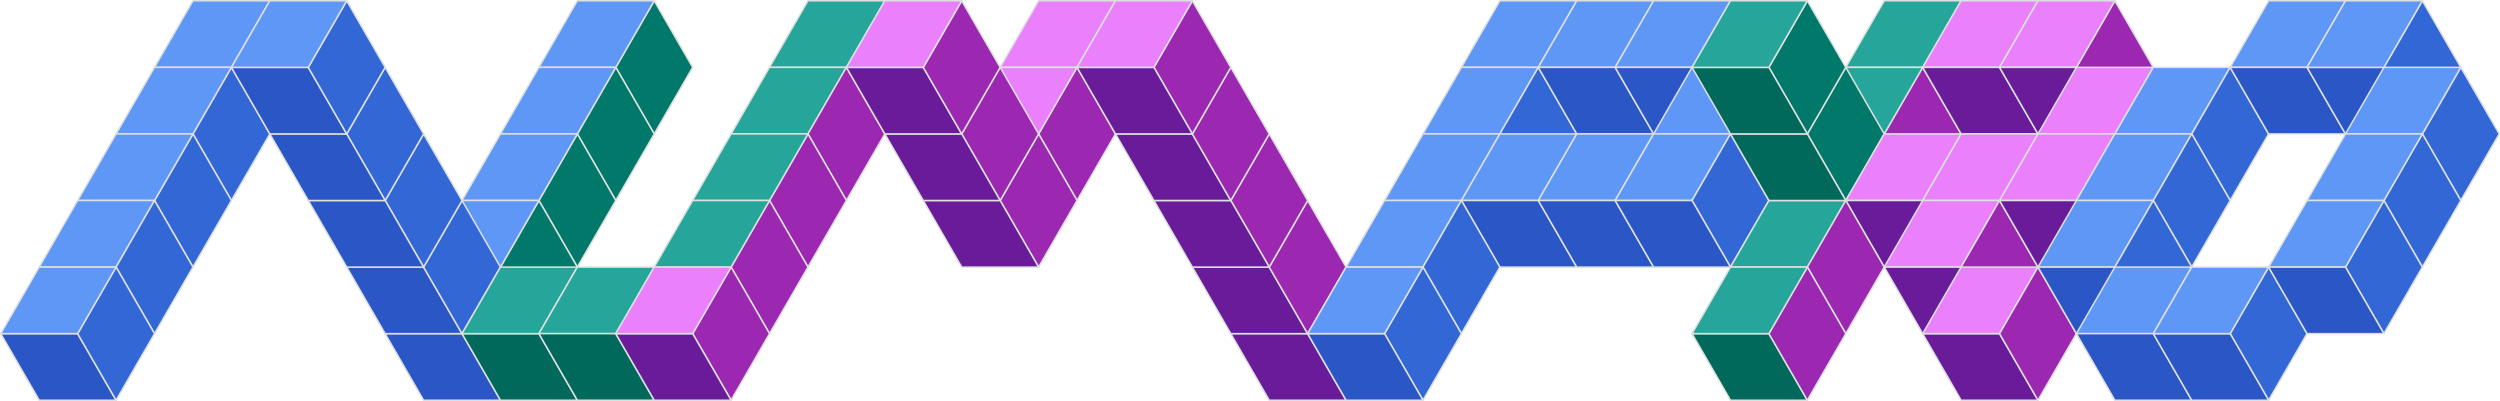
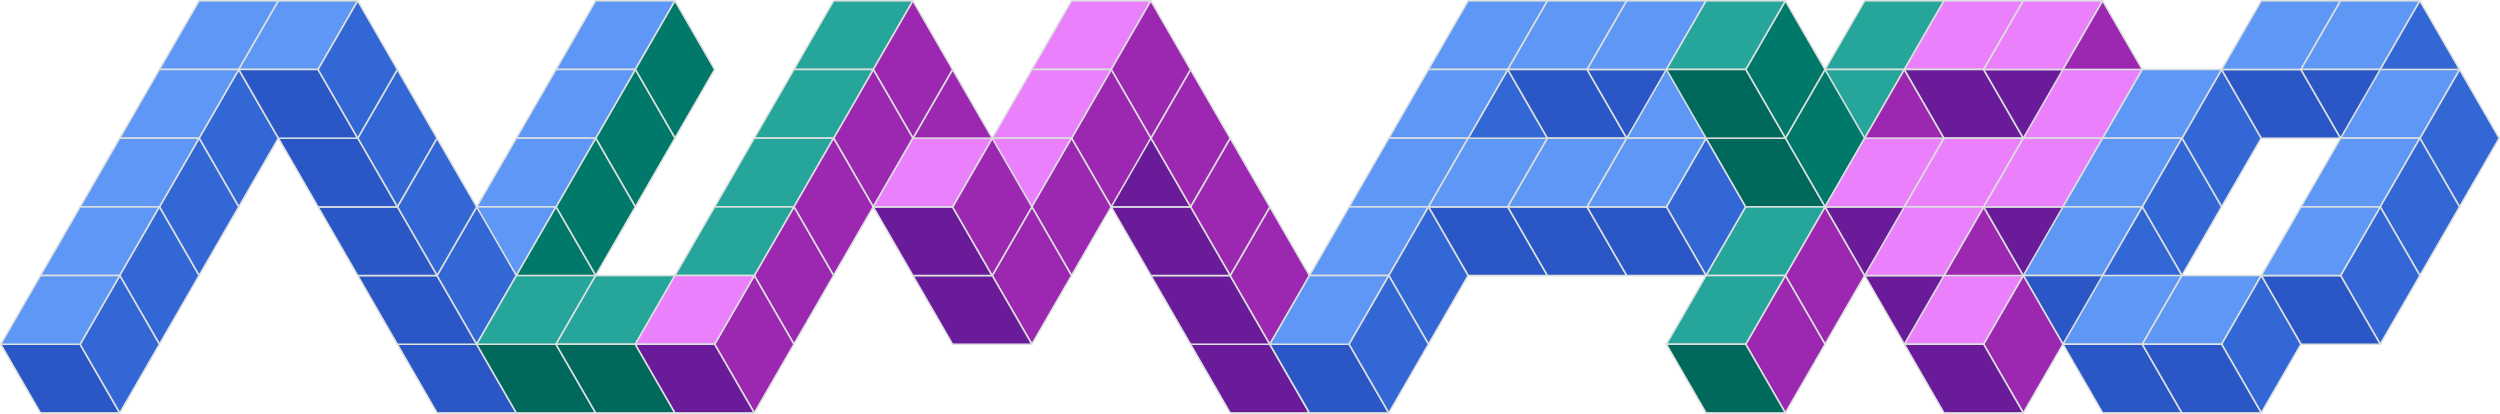
- <svg xmlns="http://www.w3.org/2000/svg" width="1626pt" height="260.808pt" viewBox="0 0 1626 260.808" version="1.1">
+ <svg xmlns="http://www.w3.org/2000/svg" width="1576pt" height="260.808pt" viewBox="0 0 1576 260.808" version="1.1">
  <defs>
    <style type="text/css">*{stroke-linejoin: round; stroke-linecap: butt}</style>
  </defs>
  <g id="figure_1">
    <g id="patch_1">
-       <path d="M 0 260.808  L 1626 260.808  L 1626 -0  L 0 -0  L 0 260.808  z " style="fill: none; opacity: 0" />
+       <path d="M 0 260.808  L 1576 260.808  L 1576 -0  L 0 -0  L 0 260.808  z " style="fill: none; opacity: 0" />
    </g>
    <g id="patch_2">
      <path style="fill: none" />
    </g>
    <g id="axes_1">
      <g id="Poly3DCollection_1">
-         <path d="M 175.5 87.103  L 200.5 43.801  L 175.5 0.5  L 150.5 43.801  z " clip-path="url(#pe9812dd35f)" style="fill: #3367d6; stroke: #dce0df" />
-         <path d="M 100.5 43.801  L 150.5 43.801  L 175.5 0.5  L 125.5 0.5  z " clip-path="url(#pe9812dd35f)" style="fill: #5e97f6; stroke: #dce0df" />
-         <path d="M 150.5 130.404  L 175.5 87.103  L 150.5 43.801  L 125.5 87.103  z " clip-path="url(#pe9812dd35f)" style="fill: #3367d6; stroke: #dce0df" />
-         <path d="M 75.5 87.103  L 125.5 87.103  L 150.5 43.801  L 100.5 43.801  z " clip-path="url(#pe9812dd35f)" style="fill: #5e97f6; stroke: #dce0df" />
-         <path d="M 125.5 173.705  L 150.5 130.404  L 125.5 87.103  L 100.5 130.404  z " clip-path="url(#pe9812dd35f)" style="fill: #3367d6; stroke: #dce0df" />
-         <path d="M 50.5 130.404  L 100.5 130.404  L 125.5 87.103  L 75.5 87.103  z " clip-path="url(#pe9812dd35f)" style="fill: #5e97f6; stroke: #dce0df" />
-         <path d="M 25.5 173.705  L 75.5 173.705  L 100.5 130.404  L 50.5 130.404  z " clip-path="url(#pe9812dd35f)" style="fill: #5e97f6; stroke: #dce0df" />
-         <path d="M 100.5 217.006  L 125.5 173.705  L 100.5 130.404  L 75.5 173.705  z " clip-path="url(#pe9812dd35f)" style="fill: #3367d6; stroke: #dce0df" />
-         <path d="M 25.5 260.308  L 75.5 260.308  L 50.5 217.006  L 0.5 217.006  z " clip-path="url(#pe9812dd35f)" style="fill: #2a56c6; stroke: #dce0df" />
-         <path d="M 75.5 260.308  L 100.5 217.006  L 75.5 173.705  L 50.5 217.006  z " clip-path="url(#pe9812dd35f)" style="fill: #3367d6; stroke: #dce0df" />
-         <path d="M 0.5 217.006  L 50.5 217.006  L 75.5 173.705  L 25.5 173.705  z " clip-path="url(#pe9812dd35f)" style="fill: #5e97f6; stroke: #dce0df" />
-         <path d="M 425.5 87.103  L 450.5 43.801  L 425.5 0.5  L 400.5 43.801  z " clip-path="url(#pe9812dd35f)" style="fill: #00796b; stroke: #dce0df" />
-         <path d="M 350.5 43.801  L 400.5 43.801  L 425.5 0.5  L 375.5 0.5  z " clip-path="url(#pe9812dd35f)" style="fill: #5e97f6; stroke: #dce0df" />
-         <path d="M 400.5 130.404  L 425.5 87.103  L 400.5 43.801  L 375.5 87.103  z " clip-path="url(#pe9812dd35f)" style="fill: #00796b; stroke: #dce0df" />
-         <path d="M 325.5 87.103  L 375.5 87.103  L 400.5 43.801  L 350.5 43.801  z " clip-path="url(#pe9812dd35f)" style="fill: #5e97f6; stroke: #dce0df" />
-         <path d="M 375.5 173.705  L 400.5 130.404  L 375.5 87.103  L 350.5 130.404  z " clip-path="url(#pe9812dd35f)" style="fill: #00796b; stroke: #dce0df" />
-         <path d="M 300.5 130.404  L 350.5 130.404  L 375.5 87.103  L 325.5 87.103  z " clip-path="url(#pe9812dd35f)" style="fill: #5e97f6; stroke: #dce0df" />
-         <path d="M 575.5 87.103  L 600.5 43.801  L 575.5 0.5  L 550.5 43.801  z " clip-path="url(#pe9812dd35f)" style="fill: #9c27b0; stroke: #dce0df" />
-         <path d="M 350.5 217.006  L 375.5 173.705  L 350.5 130.404  L 325.5 173.705  z " clip-path="url(#pe9812dd35f)" style="fill: #00796b; stroke: #dce0df" />
-         <path d="M 875.5 260.308  L 900.5 217.006  L 875.5 173.705  L 850.5 217.006  z " clip-path="url(#pe9812dd35f)" style="fill: #9c27b0; stroke: #dce0df" />
-         <path d="M 825.5 260.308  L 875.5 260.308  L 850.5 217.006  L 800.5 217.006  z " clip-path="url(#pe9812dd35f)" style="fill: #6a1b9a; stroke: #dce0df" />
-         <path d="M 275.5 173.705  L 325.5 173.705  L 350.5 130.404  L 300.5 130.404  z " clip-path="url(#pe9812dd35f)" style="fill: #5e97f6; stroke: #dce0df" />
-         <path d="M 500.5 43.801  L 550.5 43.801  L 575.5 0.5  L 525.5 0.5  z " clip-path="url(#pe9812dd35f)" style="fill: #26a69a; stroke: #dce0df" />
-         <path d="M 800.5 217.006  L 850.5 217.006  L 825.5 173.705  L 775.5 173.705  z " clip-path="url(#pe9812dd35f)" style="fill: #6a1b9a; stroke: #dce0df" />
-         <path d="M 275.5 260.308  L 325.5 260.308  L 300.5 217.006  L 250.5 217.006  z " clip-path="url(#pe9812dd35f)" style="fill: #2a56c6; stroke: #dce0df" />
-         <path d="M 475.5 87.103  L 525.5 87.103  L 550.5 43.801  L 500.5 43.801  z " clip-path="url(#pe9812dd35f)" style="fill: #26a69a; stroke: #dce0df" />
-         <path d="M 550.5 130.404  L 575.5 87.103  L 550.5 43.801  L 525.5 87.103  z " clip-path="url(#pe9812dd35f)" style="fill: #9c27b0; stroke: #dce0df" />
-         <path d="M 850.5 217.006  L 875.5 173.705  L 850.5 130.404  L 825.5 173.705  z " clip-path="url(#pe9812dd35f)" style="fill: #9c27b0; stroke: #dce0df" />
-         <path d="M 825.5 173.705  L 850.5 130.404  L 825.5 87.103  L 800.5 130.404  z " clip-path="url(#pe9812dd35f)" style="fill: #9c27b0; stroke: #dce0df" />
-         <path d="M 325.5 260.308  L 375.5 260.308  L 350.5 217.006  L 300.5 217.006  z " clip-path="url(#pe9812dd35f)" style="fill: #00695c; stroke: #dce0df" />
-         <path d="M 525.5 173.705  L 550.5 130.404  L 525.5 87.103  L 500.5 130.404  z " clip-path="url(#pe9812dd35f)" style="fill: #9c27b0; stroke: #dce0df" />
-         <path d="M 250.5 217.006  L 300.5 217.006  L 275.5 173.705  L 225.5 173.705  z " clip-path="url(#pe9812dd35f)" style="fill: #2a56c6; stroke: #dce0df" />
-         <path d="M 300.5 217.006  L 325.5 173.705  L 300.5 130.404  L 275.5 173.705  z " clip-path="url(#pe9812dd35f)" style="fill: #3367d6; stroke: #dce0df" />
-         <path d="M 300.5 217.006  L 350.5 217.006  L 375.5 173.705  L 325.5 173.705  z " clip-path="url(#pe9812dd35f)" style="fill: #26a69a; stroke: #dce0df" />
-         <path d="M 775.5 173.705  L 825.5 173.705  L 800.5 130.404  L 750.5 130.404  z " clip-path="url(#pe9812dd35f)" style="fill: #6a1b9a; stroke: #dce0df" />
-         <path d="M 450.5 130.404  L 500.5 130.404  L 525.5 87.103  L 475.5 87.103  z " clip-path="url(#pe9812dd35f)" style="fill: #26a69a; stroke: #dce0df" />
-         <path d="M 500.5 217.006  L 525.5 173.705  L 500.5 130.404  L 475.5 173.705  z " clip-path="url(#pe9812dd35f)" style="fill: #9c27b0; stroke: #dce0df" />
-         <path d="M 750.5 130.404  L 800.5 130.404  L 775.5 87.103  L 725.5 87.103  z " clip-path="url(#pe9812dd35f)" style="fill: #6a1b9a; stroke: #dce0df" />
-         <path d="M 350.5 217.006  L 400.5 217.006  L 425.5 173.705  L 375.5 173.705  z " clip-path="url(#pe9812dd35f)" style="fill: #26a69a; stroke: #dce0df" />
-         <path d="M 275.5 173.705  L 300.5 130.404  L 275.5 87.103  L 250.5 130.404  z " clip-path="url(#pe9812dd35f)" style="fill: #3367d6; stroke: #dce0df" />
-         <path d="M 425.5 173.705  L 475.5 173.705  L 500.5 130.404  L 450.5 130.404  z " clip-path="url(#pe9812dd35f)" style="fill: #26a69a; stroke: #dce0df" />
-         <path d="M 800.5 130.404  L 825.5 87.103  L 800.5 43.801  L 775.5 87.103  z " clip-path="url(#pe9812dd35f)" style="fill: #9c27b0; stroke: #dce0df" />
-         <path d="M 225.5 173.705  L 275.5 173.705  L 250.5 130.404  L 200.5 130.404  z " clip-path="url(#pe9812dd35f)" style="fill: #2a56c6; stroke: #dce0df" />
-         <path d="M 375.5 260.308  L 425.5 260.308  L 400.5 217.006  L 350.5 217.006  z " clip-path="url(#pe9812dd35f)" style="fill: #00695c; stroke: #dce0df" />
-         <path d="M 650.5 43.801  L 700.5 43.801  L 725.5 0.5  L 675.5 0.5  z " clip-path="url(#pe9812dd35f)" style="fill: #ea80fc; stroke: #dce0df" />
-         <path d="M 775.5 87.103  L 800.5 43.801  L 775.5 0.5  L 750.5 43.801  z " clip-path="url(#pe9812dd35f)" style="fill: #9c27b0; stroke: #dce0df" />
-         <path d="M 475.5 260.308  L 500.5 217.006  L 475.5 173.705  L 450.5 217.006  z " clip-path="url(#pe9812dd35f)" style="fill: #9c27b0; stroke: #dce0df" />
-         <path d="M 700.5 130.404  L 725.5 87.103  L 700.5 43.801  L 675.5 87.103  z " clip-path="url(#pe9812dd35f)" style="fill: #9c27b0; stroke: #dce0df" />
-         <path d="M 250.5 130.404  L 275.5 87.103  L 250.5 43.801  L 225.5 87.103  z " clip-path="url(#pe9812dd35f)" style="fill: #3367d6; stroke: #dce0df" />
-         <path d="M 200.5 130.404  L 250.5 130.404  L 225.5 87.103  L 175.5 87.103  z " clip-path="url(#pe9812dd35f)" style="fill: #2a56c6; stroke: #dce0df" />
-         <path d="M 725.5 87.103  L 775.5 87.103  L 750.5 43.801  L 700.5 43.801  z " clip-path="url(#pe9812dd35f)" style="fill: #6a1b9a; stroke: #dce0df" />
-         <path d="M 425.5 260.308  L 475.5 260.308  L 450.5 217.006  L 400.5 217.006  z " clip-path="url(#pe9812dd35f)" style="fill: #6a1b9a; stroke: #dce0df" />
-         <path d="M 700.5 43.801  L 750.5 43.801  L 775.5 0.5  L 725.5 0.5  z " clip-path="url(#pe9812dd35f)" style="fill: #ea80fc; stroke: #dce0df" />
-         <path d="M 400.5 217.006  L 450.5 217.006  L 475.5 173.705  L 425.5 173.705  z " clip-path="url(#pe9812dd35f)" style="fill: #ea80fc; stroke: #dce0df" />
-         <path d="M 625.5 87.103  L 675.5 87.103  L 700.5 43.801  L 650.5 43.801  z " clip-path="url(#pe9812dd35f)" style="fill: #ea80fc; stroke: #dce0df" />
-         <path d="M 175.5 87.103  L 225.5 87.103  L 200.5 43.801  L 150.5 43.801  z " clip-path="url(#pe9812dd35f)" style="fill: #2a56c6; stroke: #dce0df" />
-         <path d="M 675.5 173.705  L 700.5 130.404  L 675.5 87.103  L 650.5 130.404  z " clip-path="url(#pe9812dd35f)" style="fill: #9c27b0; stroke: #dce0df" />
-         <path d="M 225.5 87.103  L 250.5 43.801  L 225.5 0.5  L 200.5 43.801  z " clip-path="url(#pe9812dd35f)" style="fill: #3367d6; stroke: #dce0df" />
-         <path d="M 150.5 43.801  L 200.5 43.801  L 225.5 0.5  L 175.5 0.5  z " clip-path="url(#pe9812dd35f)" style="fill: #5e97f6; stroke: #dce0df" />
-         <path d="M 625.5 173.705  L 675.5 173.705  L 650.5 130.404  L 600.5 130.404  z " clip-path="url(#pe9812dd35f)" style="fill: #6a1b9a; stroke: #dce0df" />
-         <path d="M 650.5 130.404  L 675.5 87.103  L 650.5 43.801  L 625.5 87.103  z " clip-path="url(#pe9812dd35f)" style="fill: #9c27b0; stroke: #dce0df" />
-         <path d="M 600.5 130.404  L 650.5 130.404  L 625.5 87.103  L 575.5 87.103  z " clip-path="url(#pe9812dd35f)" style="fill: #6a1b9a; stroke: #dce0df" />
-         <path d="M 575.5 87.103  L 625.5 87.103  L 600.5 43.801  L 550.5 43.801  z " clip-path="url(#pe9812dd35f)" style="fill: #6a1b9a; stroke: #dce0df" />
-         <path d="M 625.5 87.103  L 650.5 43.801  L 625.5 0.5  L 600.5 43.801  z " clip-path="url(#pe9812dd35f)" style="fill: #9c27b0; stroke: #dce0df" />
-         <path d="M 550.5 43.801  L 600.5 43.801  L 625.5 0.5  L 575.5 0.5  z " clip-path="url(#pe9812dd35f)" style="fill: #ea80fc; stroke: #dce0df" />
-         <path d="M 950.5 43.801  L 1000.5 43.801  L 1025.5 0.5  L 975.5 0.5  z " clip-path="url(#pe9812dd35f)" style="fill: #5e97f6; stroke: #dce0df" />
-         <path d="M 925.5 87.103  L 975.5 87.103  L 1000.5 43.801  L 950.5 43.801  z " clip-path="url(#pe9812dd35f)" style="fill: #5e97f6; stroke: #dce0df" />
-         <path d="M 1000.5 130.404  L 1025.5 87.103  L 1000.5 43.801  L 975.5 87.103  z " clip-path="url(#pe9812dd35f)" style="fill: #3367d6; stroke: #dce0df" />
-         <path d="M 1000.5 43.801  L 1050.5 43.801  L 1075.5 0.5  L 1025.5 0.5  z " clip-path="url(#pe9812dd35f)" style="fill: #5e97f6; stroke: #dce0df" />
-         <path d="M 1025.5 87.103  L 1075.5 87.103  L 1050.5 43.801  L 1000.5 43.801  z " clip-path="url(#pe9812dd35f)" style="fill: #2a56c6; stroke: #dce0df" />
-         <path d="M 1125.5 87.103  L 1150.5 43.801  L 1125.5 0.5  L 1100.5 43.801  z " clip-path="url(#pe9812dd35f)" style="fill: #3367d6; stroke: #dce0df" />
-         <path d="M 1050.5 43.801  L 1100.5 43.801  L 1125.5 0.5  L 1075.5 0.5  z " clip-path="url(#pe9812dd35f)" style="fill: #5e97f6; stroke: #dce0df" />
-         <path d="M 1075.5 87.103  L 1125.5 87.103  L 1100.5 43.801  L 1050.5 43.801  z " clip-path="url(#pe9812dd35f)" style="fill: #2a56c6; stroke: #dce0df" />
-         <path d="M 900.5 130.404  L 950.5 130.404  L 975.5 87.103  L 925.5 87.103  z " clip-path="url(#pe9812dd35f)" style="fill: #5e97f6; stroke: #dce0df" />
-         <path d="M 950.5 130.404  L 1000.5 130.404  L 1025.5 87.103  L 975.5 87.103  z " clip-path="url(#pe9812dd35f)" style="fill: #5e97f6; stroke: #dce0df" />
-         <path d="M 975.5 173.705  L 1025.5 173.705  L 1000.5 130.404  L 950.5 130.404  z " clip-path="url(#pe9812dd35f)" style="fill: #2a56c6; stroke: #dce0df" />
-         <path d="M 875.5 173.705  L 925.5 173.705  L 950.5 130.404  L 900.5 130.404  z " clip-path="url(#pe9812dd35f)" style="fill: #5e97f6; stroke: #dce0df" />
-         <path d="M 950.5 217.006  L 975.5 173.705  L 950.5 130.404  L 925.5 173.705  z " clip-path="url(#pe9812dd35f)" style="fill: #3367d6; stroke: #dce0df" />
-         <path d="M 1000.5 130.404  L 1050.5 130.404  L 1075.5 87.103  L 1025.5 87.103  z " clip-path="url(#pe9812dd35f)" style="fill: #5e97f6; stroke: #dce0df" />
-         <path d="M 925.5 260.308  L 950.5 217.006  L 925.5 173.705  L 900.5 217.006  z " clip-path="url(#pe9812dd35f)" style="fill: #3367d6; stroke: #dce0df" />
-         <path d="M 1025.5 173.705  L 1075.5 173.705  L 1050.5 130.404  L 1000.5 130.404  z " clip-path="url(#pe9812dd35f)" style="fill: #2a56c6; stroke: #dce0df" />
-         <path d="M 875.5 260.308  L 925.5 260.308  L 900.5 217.006  L 850.5 217.006  z " clip-path="url(#pe9812dd35f)" style="fill: #2a56c6; stroke: #dce0df" />
-         <path d="M 850.5 217.006  L 900.5 217.006  L 925.5 173.705  L 875.5 173.705  z " clip-path="url(#pe9812dd35f)" style="fill: #5e97f6; stroke: #dce0df" />
-         <path d="M 1150.5 130.404  L 1175.5 87.103  L 1150.5 43.801  L 1125.5 87.103  z " clip-path="url(#pe9812dd35f)" style="fill: #3367d6; stroke: #dce0df" />
-         <path d="M 1075.5 87.103  L 1125.5 87.103  L 1150.5 43.801  L 1100.5 43.801  z " clip-path="url(#pe9812dd35f)" style="fill: #5e97f6; stroke: #dce0df" />
-         <path d="M 1050.5 130.404  L 1100.5 130.404  L 1125.5 87.103  L 1075.5 87.103  z " clip-path="url(#pe9812dd35f)" style="fill: #5e97f6; stroke: #dce0df" />
-         <path d="M 1125.5 173.705  L 1150.5 130.404  L 1125.5 87.103  L 1100.5 130.404  z " clip-path="url(#pe9812dd35f)" style="fill: #3367d6; stroke: #dce0df" />
-         <path d="M 1075.5 173.705  L 1125.5 173.705  L 1100.5 130.404  L 1050.5 130.404  z " clip-path="url(#pe9812dd35f)" style="fill: #2a56c6; stroke: #dce0df" />
-         <path d="M 1200.5 43.801  L 1250.5 43.801  L 1275.5 0.5  L 1225.5 0.5  z " clip-path="url(#pe9812dd35f)" style="fill: #26a69a; stroke: #dce0df" />
-         <path d="M 1250.5 130.404  L 1275.5 87.103  L 1250.5 43.801  L 1225.5 87.103  z " clip-path="url(#pe9812dd35f)" style="fill: #9c27b0; stroke: #dce0df" />
-         <path d="M 1250.5 43.801  L 1300.5 43.801  L 1325.5 0.5  L 1275.5 0.5  z " clip-path="url(#pe9812dd35f)" style="fill: #ea80fc; stroke: #dce0df" />
-         <path d="M 1175.5 87.103  L 1225.5 87.103  L 1250.5 43.801  L 1200.5 43.801  z " clip-path="url(#pe9812dd35f)" style="fill: #26a69a; stroke: #dce0df" />
-         <path d="M 1275.5 87.103  L 1325.5 87.103  L 1300.5 43.801  L 1250.5 43.801  z " clip-path="url(#pe9812dd35f)" style="fill: #6a1b9a; stroke: #dce0df" />
-         <path d="M 1375.5 87.103  L 1400.5 43.801  L 1375.5 0.5  L 1350.5 43.801  z " clip-path="url(#pe9812dd35f)" style="fill: #9c27b0; stroke: #dce0df" />
-         <path d="M 1300.5 43.801  L 1350.5 43.801  L 1375.5 0.5  L 1325.5 0.5  z " clip-path="url(#pe9812dd35f)" style="fill: #ea80fc; stroke: #dce0df" />
-         <path d="M 1325.5 87.103  L 1375.5 87.103  L 1350.5 43.801  L 1300.5 43.801  z " clip-path="url(#pe9812dd35f)" style="fill: #6a1b9a; stroke: #dce0df" />
-         <path d="M 1200.5 130.404  L 1225.5 87.103  L 1200.5 43.801  L 1175.5 87.103  z " clip-path="url(#pe9812dd35f)" style="fill: #00796b; stroke: #dce0df" />
-         <path d="M 1125.5 173.705  L 1175.5 173.705  L 1200.5 130.404  L 1150.5 130.404  z " clip-path="url(#pe9812dd35f)" style="fill: #26a69a; stroke: #dce0df" />
-         <path d="M 1200.5 130.404  L 1250.5 130.404  L 1275.5 87.103  L 1225.5 87.103  z " clip-path="url(#pe9812dd35f)" style="fill: #ea80fc; stroke: #dce0df" />
-         <path d="M 1225.5 173.705  L 1275.5 173.705  L 1250.5 130.404  L 1200.5 130.404  z " clip-path="url(#pe9812dd35f)" style="fill: #6a1b9a; stroke: #dce0df" />
-         <path d="M 1200.5 217.006  L 1225.5 173.705  L 1200.5 130.404  L 1175.5 173.705  z " clip-path="url(#pe9812dd35f)" style="fill: #9c27b0; stroke: #dce0df" />
-         <path d="M 1150.5 130.404  L 1200.5 130.404  L 1175.5 87.103  L 1125.5 87.103  z " clip-path="url(#pe9812dd35f)" style="fill: #00695c; stroke: #dce0df" />
-         <path d="M 1125.5 260.308  L 1175.5 260.308  L 1150.5 217.006  L 1100.5 217.006  z " clip-path="url(#pe9812dd35f)" style="fill: #00695c; stroke: #dce0df" />
-         <path d="M 1250.5 130.404  L 1300.5 130.404  L 1325.5 87.103  L 1275.5 87.103  z " clip-path="url(#pe9812dd35f)" style="fill: #ea80fc; stroke: #dce0df" />
-         <path d="M 1175.5 87.103  L 1200.5 43.801  L 1175.5 0.5  L 1150.5 43.801  z " clip-path="url(#pe9812dd35f)" style="fill: #00796b; stroke: #dce0df" />
-         <path d="M 1125.5 87.103  L 1175.5 87.103  L 1150.5 43.801  L 1100.5 43.801  z " clip-path="url(#pe9812dd35f)" style="fill: #00695c; stroke: #dce0df" />
-         <path d="M 1100.5 43.801  L 1150.5 43.801  L 1175.5 0.5  L 1125.5 0.5  z " clip-path="url(#pe9812dd35f)" style="fill: #26a69a; stroke: #dce0df" />
-         <path d="M 1325.5 87.103  L 1375.5 87.103  L 1400.5 43.801  L 1350.5 43.801  z " clip-path="url(#pe9812dd35f)" style="fill: #ea80fc; stroke: #dce0df" />
-         <path d="M 1175.5 260.308  L 1200.5 217.006  L 1175.5 173.705  L 1150.5 217.006  z " clip-path="url(#pe9812dd35f)" style="fill: #9c27b0; stroke: #dce0df" />
-         <path d="M 1100.5 217.006  L 1150.5 217.006  L 1175.5 173.705  L 1125.5 173.705  z " clip-path="url(#pe9812dd35f)" style="fill: #26a69a; stroke: #dce0df" />
-         <path d="M 1225.5 173.705  L 1275.5 173.705  L 1300.5 130.404  L 1250.5 130.404  z " clip-path="url(#pe9812dd35f)" style="fill: #ea80fc; stroke: #dce0df" />
-         <path d="M 1375.5 87.103  L 1425.5 87.103  L 1450.5 43.801  L 1400.5 43.801  z " clip-path="url(#pe9812dd35f)" style="fill: #5e97f6; stroke: #dce0df" />
-         <path d="M 1300.5 130.404  L 1350.5 130.404  L 1375.5 87.103  L 1325.5 87.103  z " clip-path="url(#pe9812dd35f)" style="fill: #ea80fc; stroke: #dce0df" />
-         <path d="M 1450.5 43.801  L 1500.5 43.801  L 1525.5 0.5  L 1475.5 0.5  z " clip-path="url(#pe9812dd35f)" style="fill: #5e97f6; stroke: #dce0df" />
-         <path d="M 1450.5 130.404  L 1475.5 87.103  L 1450.5 43.801  L 1425.5 87.103  z " clip-path="url(#pe9812dd35f)" style="fill: #3367d6; stroke: #dce0df" />
-         <path d="M 1300.5 217.006  L 1325.5 173.705  L 1300.5 130.404  L 1275.5 173.705  z " clip-path="url(#pe9812dd35f)" style="fill: #9c27b0; stroke: #dce0df" />
-         <path d="M 1250.5 217.006  L 1300.5 217.006  L 1275.5 173.705  L 1225.5 173.705  z " clip-path="url(#pe9812dd35f)" style="fill: #6a1b9a; stroke: #dce0df" />
-         <path d="M 1325.5 173.705  L 1375.5 173.705  L 1350.5 130.404  L 1300.5 130.404  z " clip-path="url(#pe9812dd35f)" style="fill: #6a1b9a; stroke: #dce0df" />
-         <path d="M 1475.5 87.103  L 1525.5 87.103  L 1500.5 43.801  L 1450.5 43.801  z " clip-path="url(#pe9812dd35f)" style="fill: #2a56c6; stroke: #dce0df" />
-         <path d="M 1575.5 87.103  L 1600.5 43.801  L 1575.5 0.5  L 1550.5 43.801  z " clip-path="url(#pe9812dd35f)" style="fill: #3367d6; stroke: #dce0df" />
-         <path d="M 1525.5 87.103  L 1575.5 87.103  L 1550.5 43.801  L 1500.5 43.801  z " clip-path="url(#pe9812dd35f)" style="fill: #2a56c6; stroke: #dce0df" />
-         <path d="M 1350.5 130.404  L 1400.5 130.404  L 1425.5 87.103  L 1375.5 87.103  z " clip-path="url(#pe9812dd35f)" style="fill: #5e97f6; stroke: #dce0df" />
-         <path d="M 1425.5 173.705  L 1450.5 130.404  L 1425.5 87.103  L 1400.5 130.404  z " clip-path="url(#pe9812dd35f)" style="fill: #3367d6; stroke: #dce0df" />
-         <path d="M 1500.5 43.801  L 1550.5 43.801  L 1575.5 0.5  L 1525.5 0.5  z " clip-path="url(#pe9812dd35f)" style="fill: #5e97f6; stroke: #dce0df" />
-         <path d="M 1325.5 173.705  L 1375.5 173.705  L 1400.5 130.404  L 1350.5 130.404  z " clip-path="url(#pe9812dd35f)" style="fill: #5e97f6; stroke: #dce0df" />
-         <path d="M 1400.5 217.006  L 1425.5 173.705  L 1400.5 130.404  L 1375.5 173.705  z " clip-path="url(#pe9812dd35f)" style="fill: #3367d6; stroke: #dce0df" />
-         <path d="M 1275.5 260.308  L 1325.5 260.308  L 1300.5 217.006  L 1250.5 217.006  z " clip-path="url(#pe9812dd35f)" style="fill: #6a1b9a; stroke: #dce0df" />
-         <path d="M 1250.5 217.006  L 1300.5 217.006  L 1325.5 173.705  L 1275.5 173.705  z " clip-path="url(#pe9812dd35f)" style="fill: #ea80fc; stroke: #dce0df" />
-         <path d="M 1325.5 260.308  L 1350.5 217.006  L 1325.5 173.705  L 1300.5 217.006  z " clip-path="url(#pe9812dd35f)" style="fill: #9c27b0; stroke: #dce0df" />
-         <path d="M 1350.5 217.006  L 1400.5 217.006  L 1375.5 173.705  L 1325.5 173.705  z " clip-path="url(#pe9812dd35f)" style="fill: #2a56c6; stroke: #dce0df" />
-         <path d="M 1600.5 130.404  L 1625.5 87.103  L 1600.5 43.801  L 1575.5 87.103  z " clip-path="url(#pe9812dd35f)" style="fill: #3367d6; stroke: #dce0df" />
-         <path d="M 1525.5 87.103  L 1575.5 87.103  L 1600.5 43.801  L 1550.5 43.801  z " clip-path="url(#pe9812dd35f)" style="fill: #5e97f6; stroke: #dce0df" />
-         <path d="M 1350.5 217.006  L 1400.5 217.006  L 1425.5 173.705  L 1375.5 173.705  z " clip-path="url(#pe9812dd35f)" style="fill: #5e97f6; stroke: #dce0df" />
-         <path d="M 1575.5 173.705  L 1600.5 130.404  L 1575.5 87.103  L 1550.5 130.404  z " clip-path="url(#pe9812dd35f)" style="fill: #3367d6; stroke: #dce0df" />
-         <path d="M 1500.5 130.404  L 1550.5 130.404  L 1575.5 87.103  L 1525.5 87.103  z " clip-path="url(#pe9812dd35f)" style="fill: #5e97f6; stroke: #dce0df" />
-         <path d="M 1375.5 260.308  L 1425.5 260.308  L 1400.5 217.006  L 1350.5 217.006  z " clip-path="url(#pe9812dd35f)" style="fill: #2a56c6; stroke: #dce0df" />
-         <path d="M 1550.5 217.006  L 1575.5 173.705  L 1550.5 130.404  L 1525.5 173.705  z " clip-path="url(#pe9812dd35f)" style="fill: #3367d6; stroke: #dce0df" />
-         <path d="M 1475.5 173.705  L 1525.5 173.705  L 1550.5 130.404  L 1500.5 130.404  z " clip-path="url(#pe9812dd35f)" style="fill: #5e97f6; stroke: #dce0df" />
-         <path d="M 1475.5 260.308  L 1500.5 217.006  L 1475.5 173.705  L 1450.5 217.006  z " clip-path="url(#pe9812dd35f)" style="fill: #3367d6; stroke: #dce0df" />
-         <path d="M 1425.5 260.308  L 1475.5 260.308  L 1450.5 217.006  L 1400.5 217.006  z " clip-path="url(#pe9812dd35f)" style="fill: #2a56c6; stroke: #dce0df" />
-         <path d="M 1500.5 217.006  L 1550.5 217.006  L 1525.5 173.705  L 1475.5 173.705  z " clip-path="url(#pe9812dd35f)" style="fill: #2a56c6; stroke: #dce0df" />
-         <path d="M 1400.5 217.006  L 1450.5 217.006  L 1475.5 173.705  L 1425.5 173.705  z " clip-path="url(#pe9812dd35f)" style="fill: #5e97f6; stroke: #dce0df" />
+         <path d="M 175.5 87.103  L 200.5 43.801  L 175.5 0.5  L 150.5 43.801  z " clip-path="url(#p18d844ba07)" style="fill: #3367d6; stroke: #dce0df" />
+         <path d="M 100.5 43.801  L 150.5 43.801  L 175.5 0.5  L 125.5 0.5  z " clip-path="url(#p18d844ba07)" style="fill: #5e97f6; stroke: #dce0df" />
+         <path d="M 150.5 130.404  L 175.5 87.103  L 150.5 43.801  L 125.5 87.103  z " clip-path="url(#p18d844ba07)" style="fill: #3367d6; stroke: #dce0df" />
+         <path d="M 75.5 87.103  L 125.5 87.103  L 150.5 43.801  L 100.5 43.801  z " clip-path="url(#p18d844ba07)" style="fill: #5e97f6; stroke: #dce0df" />
+         <path d="M 125.5 173.705  L 150.5 130.404  L 125.5 87.103  L 100.5 130.404  z " clip-path="url(#p18d844ba07)" style="fill: #3367d6; stroke: #dce0df" />
+         <path d="M 50.5 130.404  L 100.5 130.404  L 125.5 87.103  L 75.5 87.103  z " clip-path="url(#p18d844ba07)" style="fill: #5e97f6; stroke: #dce0df" />
+         <path d="M 25.5 173.705  L 75.5 173.705  L 100.5 130.404  L 50.5 130.404  z " clip-path="url(#p18d844ba07)" style="fill: #5e97f6; stroke: #dce0df" />
+         <path d="M 100.5 217.006  L 125.5 173.705  L 100.5 130.404  L 75.5 173.705  z " clip-path="url(#p18d844ba07)" style="fill: #3367d6; stroke: #dce0df" />
+         <path d="M 25.5 260.308  L 75.5 260.308  L 50.5 217.006  L 0.5 217.006  z " clip-path="url(#p18d844ba07)" style="fill: #2a56c6; stroke: #dce0df" />
+         <path d="M 75.5 260.308  L 100.5 217.006  L 75.5 173.705  L 50.5 217.006  z " clip-path="url(#p18d844ba07)" style="fill: #3367d6; stroke: #dce0df" />
+         <path d="M 0.5 217.006  L 50.5 217.006  L 75.5 173.705  L 25.5 173.705  z " clip-path="url(#p18d844ba07)" style="fill: #5e97f6; stroke: #dce0df" />
+         <path d="M 350.5 43.801  L 400.5 43.801  L 425.5 0.5  L 375.5 0.5  z " clip-path="url(#p18d844ba07)" style="fill: #5e97f6; stroke: #dce0df" />
+         <path d="M 425.5 87.103  L 450.5 43.801  L 425.5 0.5  L 400.5 43.801  z " clip-path="url(#p18d844ba07)" style="fill: #00796b; stroke: #dce0df" />
+         <path d="M 400.5 130.404  L 425.5 87.103  L 400.5 43.801  L 375.5 87.103  z " clip-path="url(#p18d844ba07)" style="fill: #00796b; stroke: #dce0df" />
+         <path d="M 325.5 87.103  L 375.5 87.103  L 400.5 43.801  L 350.5 43.801  z " clip-path="url(#p18d844ba07)" style="fill: #5e97f6; stroke: #dce0df" />
+         <path d="M 600.5 130.404  L 625.5 87.103  L 600.5 43.801  L 575.5 87.103  z " clip-path="url(#p18d844ba07)" style="fill: #9c27b0; stroke: #dce0df" />
+         <path d="M 775.5 260.308  L 825.5 260.308  L 800.5 217.006  L 750.5 217.006  z " clip-path="url(#p18d844ba07)" style="fill: #6a1b9a; stroke: #dce0df" />
+         <path d="M 375.5 173.705  L 400.5 130.404  L 375.5 87.103  L 350.5 130.404  z " clip-path="url(#p18d844ba07)" style="fill: #00796b; stroke: #dce0df" />
+         <path d="M 300.5 130.404  L 350.5 130.404  L 375.5 87.103  L 325.5 87.103  z " clip-path="url(#p18d844ba07)" style="fill: #5e97f6; stroke: #dce0df" />
+         <path d="M 825.5 260.308  L 850.5 217.006  L 825.5 173.705  L 800.5 217.006  z " clip-path="url(#p18d844ba07)" style="fill: #9c27b0; stroke: #dce0df" />
+         <path d="M 550.5 130.404  L 600.5 130.404  L 575.5 87.103  L 525.5 87.103  z " clip-path="url(#p18d844ba07)" style="fill: #6a1b9a; stroke: #dce0df" />
+         <path d="M 275.5 173.705  L 325.5 173.705  L 350.5 130.404  L 300.5 130.404  z " clip-path="url(#p18d844ba07)" style="fill: #5e97f6; stroke: #dce0df" />
+         <path d="M 750.5 217.006  L 800.5 217.006  L 775.5 173.705  L 725.5 173.705  z " clip-path="url(#p18d844ba07)" style="fill: #6a1b9a; stroke: #dce0df" />
+         <path d="M 500.5 43.801  L 550.5 43.801  L 575.5 0.5  L 525.5 0.5  z " clip-path="url(#p18d844ba07)" style="fill: #26a69a; stroke: #dce0df" />
+         <path d="M 800.5 217.006  L 825.5 173.705  L 800.5 130.404  L 775.5 173.705  z " clip-path="url(#p18d844ba07)" style="fill: #9c27b0; stroke: #dce0df" />
+         <path d="M 575.5 87.103  L 600.5 43.801  L 575.5 0.5  L 550.5 43.801  z " clip-path="url(#p18d844ba07)" style="fill: #9c27b0; stroke: #dce0df" />
+         <path d="M 350.5 217.006  L 375.5 173.705  L 350.5 130.404  L 325.5 173.705  z " clip-path="url(#p18d844ba07)" style="fill: #00796b; stroke: #dce0df" />
+         <path d="M 775.5 173.705  L 800.5 130.404  L 775.5 87.103  L 750.5 130.404  z " clip-path="url(#p18d844ba07)" style="fill: #9c27b0; stroke: #dce0df" />
+         <path d="M 275.5 260.308  L 325.5 260.308  L 300.5 217.006  L 250.5 217.006  z " clip-path="url(#p18d844ba07)" style="fill: #2a56c6; stroke: #dce0df" />
+         <path d="M 725.5 173.705  L 775.5 173.705  L 750.5 130.404  L 700.5 130.404  z " clip-path="url(#p18d844ba07)" style="fill: #6a1b9a; stroke: #dce0df" />
+         <path d="M 550.5 130.404  L 575.5 87.103  L 550.5 43.801  L 525.5 87.103  z " clip-path="url(#p18d844ba07)" style="fill: #9c27b0; stroke: #dce0df" />
+         <path d="M 475.5 87.103  L 525.5 87.103  L 550.5 43.801  L 500.5 43.801  z " clip-path="url(#p18d844ba07)" style="fill: #26a69a; stroke: #dce0df" />
+         <path d="M 450.5 130.404  L 500.5 130.404  L 525.5 87.103  L 475.5 87.103  z " clip-path="url(#p18d844ba07)" style="fill: #26a69a; stroke: #dce0df" />
+         <path d="M 250.5 217.006  L 300.5 217.006  L 275.5 173.705  L 225.5 173.705  z " clip-path="url(#p18d844ba07)" style="fill: #2a56c6; stroke: #dce0df" />
+         <path d="M 750.5 130.404  L 775.5 87.103  L 750.5 43.801  L 725.5 87.103  z " clip-path="url(#p18d844ba07)" style="fill: #9c27b0; stroke: #dce0df" />
+         <path d="M 525.5 173.705  L 550.5 130.404  L 525.5 87.103  L 500.5 130.404  z " clip-path="url(#p18d844ba07)" style="fill: #9c27b0; stroke: #dce0df" />
+         <path d="M 300.5 217.006  L 325.5 173.705  L 300.5 130.404  L 275.5 173.705  z " clip-path="url(#p18d844ba07)" style="fill: #3367d6; stroke: #dce0df" />
+         <path d="M 700.5 130.404  L 750.5 130.404  L 725.5 87.103  L 675.5 87.103  z " clip-path="url(#p18d844ba07)" style="fill: #6a1b9a; stroke: #dce0df" />
+         <path d="M 325.5 260.308  L 375.5 260.308  L 350.5 217.006  L 300.5 217.006  z " clip-path="url(#p18d844ba07)" style="fill: #00695c; stroke: #dce0df" />
+         <path d="M 300.5 217.006  L 350.5 217.006  L 375.5 173.705  L 325.5 173.705  z " clip-path="url(#p18d844ba07)" style="fill: #26a69a; stroke: #dce0df" />
+         <path d="M 500.5 217.006  L 525.5 173.705  L 500.5 130.404  L 475.5 173.705  z " clip-path="url(#p18d844ba07)" style="fill: #9c27b0; stroke: #dce0df" />
+         <path d="M 650.5 43.801  L 700.5 43.801  L 725.5 0.5  L 675.5 0.5  z " clip-path="url(#p18d844ba07)" style="fill: #ea80fc; stroke: #dce0df" />
+         <path d="M 350.5 217.006  L 400.5 217.006  L 425.5 173.705  L 375.5 173.705  z " clip-path="url(#p18d844ba07)" style="fill: #26a69a; stroke: #dce0df" />
+         <path d="M 275.5 173.705  L 300.5 130.404  L 275.5 87.103  L 250.5 130.404  z " clip-path="url(#p18d844ba07)" style="fill: #3367d6; stroke: #dce0df" />
+         <path d="M 725.5 87.103  L 750.5 43.801  L 725.5 0.5  L 700.5 43.801  z " clip-path="url(#p18d844ba07)" style="fill: #9c27b0; stroke: #dce0df" />
+         <path d="M 375.5 260.308  L 425.5 260.308  L 400.5 217.006  L 350.5 217.006  z " clip-path="url(#p18d844ba07)" style="fill: #00695c; stroke: #dce0df" />
+         <path d="M 425.5 173.705  L 475.5 173.705  L 500.5 130.404  L 450.5 130.404  z " clip-path="url(#p18d844ba07)" style="fill: #26a69a; stroke: #dce0df" />
+         <path d="M 225.5 173.705  L 275.5 173.705  L 250.5 130.404  L 200.5 130.404  z " clip-path="url(#p18d844ba07)" style="fill: #2a56c6; stroke: #dce0df" />
+         <path d="M 475.5 260.308  L 500.5 217.006  L 475.5 173.705  L 450.5 217.006  z " clip-path="url(#p18d844ba07)" style="fill: #9c27b0; stroke: #dce0df" />
+         <path d="M 700.5 130.404  L 725.5 87.103  L 700.5 43.801  L 675.5 87.103  z " clip-path="url(#p18d844ba07)" style="fill: #9c27b0; stroke: #dce0df" />
+         <path d="M 250.5 130.404  L 275.5 87.103  L 250.5 43.801  L 225.5 87.103  z " clip-path="url(#p18d844ba07)" style="fill: #3367d6; stroke: #dce0df" />
+         <path d="M 400.5 217.006  L 450.5 217.006  L 475.5 173.705  L 425.5 173.705  z " clip-path="url(#p18d844ba07)" style="fill: #ea80fc; stroke: #dce0df" />
+         <path d="M 625.5 87.103  L 675.5 87.103  L 700.5 43.801  L 650.5 43.801  z " clip-path="url(#p18d844ba07)" style="fill: #ea80fc; stroke: #dce0df" />
+         <path d="M 200.5 130.404  L 250.5 130.404  L 225.5 87.103  L 175.5 87.103  z " clip-path="url(#p18d844ba07)" style="fill: #2a56c6; stroke: #dce0df" />
+         <path d="M 425.5 260.308  L 475.5 260.308  L 450.5 217.006  L 400.5 217.006  z " clip-path="url(#p18d844ba07)" style="fill: #6a1b9a; stroke: #dce0df" />
+         <path d="M 600.5 130.404  L 650.5 130.404  L 675.5 87.103  L 625.5 87.103  z " clip-path="url(#p18d844ba07)" style="fill: #ea80fc; stroke: #dce0df" />
+         <path d="M 150.5 43.801  L 200.5 43.801  L 225.5 0.5  L 175.5 0.5  z " clip-path="url(#p18d844ba07)" style="fill: #5e97f6; stroke: #dce0df" />
+         <path d="M 175.5 87.103  L 225.5 87.103  L 200.5 43.801  L 150.5 43.801  z " clip-path="url(#p18d844ba07)" style="fill: #2a56c6; stroke: #dce0df" />
+         <path d="M 675.5 173.705  L 700.5 130.404  L 675.5 87.103  L 650.5 130.404  z " clip-path="url(#p18d844ba07)" style="fill: #9c27b0; stroke: #dce0df" />
+         <path d="M 225.5 87.103  L 250.5 43.801  L 225.5 0.5  L 200.5 43.801  z " clip-path="url(#p18d844ba07)" style="fill: #3367d6; stroke: #dce0df" />
+         <path d="M 650.5 217.006  L 675.5 173.705  L 650.5 130.404  L 625.5 173.705  z " clip-path="url(#p18d844ba07)" style="fill: #9c27b0; stroke: #dce0df" />
+         <path d="M 600.5 217.006  L 650.5 217.006  L 625.5 173.705  L 575.5 173.705  z " clip-path="url(#p18d844ba07)" style="fill: #6a1b9a; stroke: #dce0df" />
+         <path d="M 575.5 173.705  L 625.5 173.705  L 600.5 130.404  L 550.5 130.404  z " clip-path="url(#p18d844ba07)" style="fill: #6a1b9a; stroke: #dce0df" />
+         <path d="M 625.5 173.705  L 650.5 130.404  L 625.5 87.103  L 600.5 130.404  z " clip-path="url(#p18d844ba07)" style="fill: #9c27b0; stroke: #dce0df" />
+         <path d="M 550.5 130.404  L 600.5 130.404  L 625.5 87.103  L 575.5 87.103  z " clip-path="url(#p18d844ba07)" style="fill: #ea80fc; stroke: #dce0df" />
+         <path d="M 900.5 43.801  L 950.5 43.801  L 975.5 0.5  L 925.5 0.5  z " clip-path="url(#p18d844ba07)" style="fill: #5e97f6; stroke: #dce0df" />
+         <path d="M 950.5 130.404  L 975.5 87.103  L 950.5 43.801  L 925.5 87.103  z " clip-path="url(#p18d844ba07)" style="fill: #3367d6; stroke: #dce0df" />
+         <path d="M 875.5 87.103  L 925.5 87.103  L 950.5 43.801  L 900.5 43.801  z " clip-path="url(#p18d844ba07)" style="fill: #5e97f6; stroke: #dce0df" />
+         <path d="M 950.5 43.801  L 1000.5 43.801  L 1025.5 0.5  L 975.5 0.5  z " clip-path="url(#p18d844ba07)" style="fill: #5e97f6; stroke: #dce0df" />
+         <path d="M 975.5 87.103  L 1025.5 87.103  L 1000.5 43.801  L 950.5 43.801  z " clip-path="url(#p18d844ba07)" style="fill: #2a56c6; stroke: #dce0df" />
+         <path d="M 1025.5 87.103  L 1075.5 87.103  L 1050.5 43.801  L 1000.5 43.801  z " clip-path="url(#p18d844ba07)" style="fill: #2a56c6; stroke: #dce0df" />
+         <path d="M 1075.5 87.103  L 1100.5 43.801  L 1075.5 0.5  L 1050.5 43.801  z " clip-path="url(#p18d844ba07)" style="fill: #3367d6; stroke: #dce0df" />
+         <path d="M 1000.5 43.801  L 1050.5 43.801  L 1075.5 0.5  L 1025.5 0.5  z " clip-path="url(#p18d844ba07)" style="fill: #5e97f6; stroke: #dce0df" />
+         <path d="M 850.5 130.404  L 900.5 130.404  L 925.5 87.103  L 875.5 87.103  z " clip-path="url(#p18d844ba07)" style="fill: #5e97f6; stroke: #dce0df" />
+         <path d="M 825.5 173.705  L 875.5 173.705  L 900.5 130.404  L 850.5 130.404  z " clip-path="url(#p18d844ba07)" style="fill: #5e97f6; stroke: #dce0df" />
+         <path d="M 925.5 173.705  L 975.5 173.705  L 950.5 130.404  L 900.5 130.404  z " clip-path="url(#p18d844ba07)" style="fill: #2a56c6; stroke: #dce0df" />
+         <path d="M 900.5 130.404  L 950.5 130.404  L 975.5 87.103  L 925.5 87.103  z " clip-path="url(#p18d844ba07)" style="fill: #5e97f6; stroke: #dce0df" />
+         <path d="M 900.5 217.006  L 925.5 173.705  L 900.5 130.404  L 875.5 173.705  z " clip-path="url(#p18d844ba07)" style="fill: #3367d6; stroke: #dce0df" />
+         <path d="M 1025.5 87.103  L 1075.5 87.103  L 1100.5 43.801  L 1050.5 43.801  z " clip-path="url(#p18d844ba07)" style="fill: #5e97f6; stroke: #dce0df" />
+         <path d="M 825.5 260.308  L 875.5 260.308  L 850.5 217.006  L 800.5 217.006  z " clip-path="url(#p18d844ba07)" style="fill: #2a56c6; stroke: #dce0df" />
+         <path d="M 800.5 217.006  L 850.5 217.006  L 875.5 173.705  L 825.5 173.705  z " clip-path="url(#p18d844ba07)" style="fill: #5e97f6; stroke: #dce0df" />
+         <path d="M 975.5 173.705  L 1025.5 173.705  L 1000.5 130.404  L 950.5 130.404  z " clip-path="url(#p18d844ba07)" style="fill: #2a56c6; stroke: #dce0df" />
+         <path d="M 950.5 130.404  L 1000.5 130.404  L 1025.5 87.103  L 975.5 87.103  z " clip-path="url(#p18d844ba07)" style="fill: #5e97f6; stroke: #dce0df" />
+         <path d="M 875.5 260.308  L 900.5 217.006  L 875.5 173.705  L 850.5 217.006  z " clip-path="url(#p18d844ba07)" style="fill: #3367d6; stroke: #dce0df" />
+         <path d="M 1100.5 130.404  L 1125.5 87.103  L 1100.5 43.801  L 1075.5 87.103  z " clip-path="url(#p18d844ba07)" style="fill: #3367d6; stroke: #dce0df" />
+         <path d="M 1075.5 173.705  L 1100.5 130.404  L 1075.5 87.103  L 1050.5 130.404  z " clip-path="url(#p18d844ba07)" style="fill: #3367d6; stroke: #dce0df" />
+         <path d="M 1025.5 173.705  L 1075.5 173.705  L 1050.5 130.404  L 1000.5 130.404  z " clip-path="url(#p18d844ba07)" style="fill: #2a56c6; stroke: #dce0df" />
+         <path d="M 1150.5 43.801  L 1200.5 43.801  L 1225.5 0.5  L 1175.5 0.5  z " clip-path="url(#p18d844ba07)" style="fill: #26a69a; stroke: #dce0df" />
+         <path d="M 1000.5 130.404  L 1050.5 130.404  L 1075.5 87.103  L 1025.5 87.103  z " clip-path="url(#p18d844ba07)" style="fill: #5e97f6; stroke: #dce0df" />
+         <path d="M 1200.5 43.801  L 1250.5 43.801  L 1275.5 0.5  L 1225.5 0.5  z " clip-path="url(#p18d844ba07)" style="fill: #ea80fc; stroke: #dce0df" />
+         <path d="M 1125.5 87.103  L 1175.5 87.103  L 1200.5 43.801  L 1150.5 43.801  z " clip-path="url(#p18d844ba07)" style="fill: #26a69a; stroke: #dce0df" />
+         <path d="M 1200.5 130.404  L 1225.5 87.103  L 1200.5 43.801  L 1175.5 87.103  z " clip-path="url(#p18d844ba07)" style="fill: #9c27b0; stroke: #dce0df" />
+         <path d="M 1225.5 87.103  L 1275.5 87.103  L 1250.5 43.801  L 1200.5 43.801  z " clip-path="url(#p18d844ba07)" style="fill: #6a1b9a; stroke: #dce0df" />
+         <path d="M 1275.5 87.103  L 1325.5 87.103  L 1300.5 43.801  L 1250.5 43.801  z " clip-path="url(#p18d844ba07)" style="fill: #6a1b9a; stroke: #dce0df" />
+         <path d="M 1250.5 43.801  L 1300.5 43.801  L 1325.5 0.5  L 1275.5 0.5  z " clip-path="url(#p18d844ba07)" style="fill: #ea80fc; stroke: #dce0df" />
+         <path d="M 1325.5 87.103  L 1350.5 43.801  L 1325.5 0.5  L 1300.5 43.801  z " clip-path="url(#p18d844ba07)" style="fill: #9c27b0; stroke: #dce0df" />
+         <path d="M 1150.5 130.404  L 1175.5 87.103  L 1150.5 43.801  L 1125.5 87.103  z " clip-path="url(#p18d844ba07)" style="fill: #00796b; stroke: #dce0df" />
+         <path d="M 1150.5 217.006  L 1175.5 173.705  L 1150.5 130.404  L 1125.5 173.705  z " clip-path="url(#p18d844ba07)" style="fill: #9c27b0; stroke: #dce0df" />
+         <path d="M 1100.5 130.404  L 1150.5 130.404  L 1125.5 87.103  L 1075.5 87.103  z " clip-path="url(#p18d844ba07)" style="fill: #00695c; stroke: #dce0df" />
+         <path d="M 1175.5 173.705  L 1225.5 173.705  L 1200.5 130.404  L 1150.5 130.404  z " clip-path="url(#p18d844ba07)" style="fill: #6a1b9a; stroke: #dce0df" />
+         <path d="M 1150.5 130.404  L 1200.5 130.404  L 1225.5 87.103  L 1175.5 87.103  z " clip-path="url(#p18d844ba07)" style="fill: #ea80fc; stroke: #dce0df" />
+         <path d="M 1075.5 173.705  L 1125.5 173.705  L 1150.5 130.404  L 1100.5 130.404  z " clip-path="url(#p18d844ba07)" style="fill: #26a69a; stroke: #dce0df" />
+         <path d="M 1125.5 260.308  L 1150.5 217.006  L 1125.5 173.705  L 1100.5 217.006  z " clip-path="url(#p18d844ba07)" style="fill: #9c27b0; stroke: #dce0df" />
+         <path d="M 1050.5 217.006  L 1100.5 217.006  L 1125.5 173.705  L 1075.5 173.705  z " clip-path="url(#p18d844ba07)" style="fill: #26a69a; stroke: #dce0df" />
+         <path d="M 1125.5 87.103  L 1150.5 43.801  L 1125.5 0.5  L 1100.5 43.801  z " clip-path="url(#p18d844ba07)" style="fill: #00796b; stroke: #dce0df" />
+         <path d="M 1050.5 43.801  L 1100.5 43.801  L 1125.5 0.5  L 1075.5 0.5  z " clip-path="url(#p18d844ba07)" style="fill: #26a69a; stroke: #dce0df" />
+         <path d="M 1075.5 87.103  L 1125.5 87.103  L 1100.5 43.801  L 1050.5 43.801  z " clip-path="url(#p18d844ba07)" style="fill: #00695c; stroke: #dce0df" />
+         <path d="M 1275.5 87.103  L 1325.5 87.103  L 1350.5 43.801  L 1300.5 43.801  z " clip-path="url(#p18d844ba07)" style="fill: #ea80fc; stroke: #dce0df" />
+         <path d="M 1075.5 260.308  L 1125.5 260.308  L 1100.5 217.006  L 1050.5 217.006  z " clip-path="url(#p18d844ba07)" style="fill: #00695c; stroke: #dce0df" />
+         <path d="M 1200.5 130.404  L 1250.5 130.404  L 1275.5 87.103  L 1225.5 87.103  z " clip-path="url(#p18d844ba07)" style="fill: #ea80fc; stroke: #dce0df" />
+         <path d="M 1200.5 217.006  L 1250.5 217.006  L 1225.5 173.705  L 1175.5 173.705  z " clip-path="url(#p18d844ba07)" style="fill: #6a1b9a; stroke: #dce0df" />
+         <path d="M 1250.5 217.006  L 1275.5 173.705  L 1250.5 130.404  L 1225.5 173.705  z " clip-path="url(#p18d844ba07)" style="fill: #9c27b0; stroke: #dce0df" />
+         <path d="M 1275.5 173.705  L 1325.5 173.705  L 1300.5 130.404  L 1250.5 130.404  z " clip-path="url(#p18d844ba07)" style="fill: #6a1b9a; stroke: #dce0df" />
+         <path d="M 1400.5 130.404  L 1425.5 87.103  L 1400.5 43.801  L 1375.5 87.103  z " clip-path="url(#p18d844ba07)" style="fill: #3367d6; stroke: #dce0df" />
+         <path d="M 1425.5 87.103  L 1475.5 87.103  L 1450.5 43.801  L 1400.5 43.801  z " clip-path="url(#p18d844ba07)" style="fill: #2a56c6; stroke: #dce0df" />
+         <path d="M 1175.5 173.705  L 1225.5 173.705  L 1250.5 130.404  L 1200.5 130.404  z " clip-path="url(#p18d844ba07)" style="fill: #ea80fc; stroke: #dce0df" />
+         <path d="M 1250.5 130.404  L 1300.5 130.404  L 1325.5 87.103  L 1275.5 87.103  z " clip-path="url(#p18d844ba07)" style="fill: #ea80fc; stroke: #dce0df" />
+         <path d="M 1400.5 43.801  L 1450.5 43.801  L 1475.5 0.5  L 1425.5 0.5  z " clip-path="url(#p18d844ba07)" style="fill: #5e97f6; stroke: #dce0df" />
+         <path d="M 1325.5 87.103  L 1375.5 87.103  L 1400.5 43.801  L 1350.5 43.801  z " clip-path="url(#p18d844ba07)" style="fill: #5e97f6; stroke: #dce0df" />
+         <path d="M 1450.5 43.801  L 1500.5 43.801  L 1525.5 0.5  L 1475.5 0.5  z " clip-path="url(#p18d844ba07)" style="fill: #5e97f6; stroke: #dce0df" />
+         <path d="M 1475.5 87.103  L 1525.5 87.103  L 1500.5 43.801  L 1450.5 43.801  z " clip-path="url(#p18d844ba07)" style="fill: #2a56c6; stroke: #dce0df" />
+         <path d="M 1300.5 130.404  L 1350.5 130.404  L 1375.5 87.103  L 1325.5 87.103  z " clip-path="url(#p18d844ba07)" style="fill: #5e97f6; stroke: #dce0df" />
+         <path d="M 1375.5 173.705  L 1400.5 130.404  L 1375.5 87.103  L 1350.5 130.404  z " clip-path="url(#p18d844ba07)" style="fill: #3367d6; stroke: #dce0df" />
+         <path d="M 1525.5 87.103  L 1550.5 43.801  L 1525.5 0.5  L 1500.5 43.801  z " clip-path="url(#p18d844ba07)" style="fill: #3367d6; stroke: #dce0df" />
+         <path d="M 1275.5 173.705  L 1325.5 173.705  L 1350.5 130.404  L 1300.5 130.404  z " clip-path="url(#p18d844ba07)" style="fill: #5e97f6; stroke: #dce0df" />
+         <path d="M 1200.5 217.006  L 1250.5 217.006  L 1275.5 173.705  L 1225.5 173.705  z " clip-path="url(#p18d844ba07)" style="fill: #ea80fc; stroke: #dce0df" />
+         <path d="M 1350.5 217.006  L 1375.5 173.705  L 1350.5 130.404  L 1325.5 173.705  z " clip-path="url(#p18d844ba07)" style="fill: #3367d6; stroke: #dce0df" />
+         <path d="M 1300.5 217.006  L 1350.5 217.006  L 1325.5 173.705  L 1275.5 173.705  z " clip-path="url(#p18d844ba07)" style="fill: #2a56c6; stroke: #dce0df" />
+         <path d="M 1275.5 260.308  L 1300.5 217.006  L 1275.5 173.705  L 1250.5 217.006  z " clip-path="url(#p18d844ba07)" style="fill: #9c27b0; stroke: #dce0df" />
+         <path d="M 1225.5 260.308  L 1275.5 260.308  L 1250.5 217.006  L 1200.5 217.006  z " clip-path="url(#p18d844ba07)" style="fill: #6a1b9a; stroke: #dce0df" />
+         <path d="M 1550.5 130.404  L 1575.5 87.103  L 1550.5 43.801  L 1525.5 87.103  z " clip-path="url(#p18d844ba07)" style="fill: #3367d6; stroke: #dce0df" />
+         <path d="M 1475.5 87.103  L 1525.5 87.103  L 1550.5 43.801  L 1500.5 43.801  z " clip-path="url(#p18d844ba07)" style="fill: #5e97f6; stroke: #dce0df" />
+         <path d="M 1300.5 217.006  L 1350.5 217.006  L 1375.5 173.705  L 1325.5 173.705  z " clip-path="url(#p18d844ba07)" style="fill: #5e97f6; stroke: #dce0df" />
+         <path d="M 1325.5 260.308  L 1375.5 260.308  L 1350.5 217.006  L 1300.5 217.006  z " clip-path="url(#p18d844ba07)" style="fill: #2a56c6; stroke: #dce0df" />
+         <path d="M 1450.5 130.404  L 1500.5 130.404  L 1525.5 87.103  L 1475.5 87.103  z " clip-path="url(#p18d844ba07)" style="fill: #5e97f6; stroke: #dce0df" />
+         <path d="M 1525.5 173.705  L 1550.5 130.404  L 1525.5 87.103  L 1500.5 130.404  z " clip-path="url(#p18d844ba07)" style="fill: #3367d6; stroke: #dce0df" />
+         <path d="M 1350.5 217.006  L 1400.5 217.006  L 1425.5 173.705  L 1375.5 173.705  z " clip-path="url(#p18d844ba07)" style="fill: #5e97f6; stroke: #dce0df" />
+         <path d="M 1500.5 217.006  L 1525.5 173.705  L 1500.5 130.404  L 1475.5 173.705  z " clip-path="url(#p18d844ba07)" style="fill: #3367d6; stroke: #dce0df" />
+         <path d="M 1450.5 217.006  L 1500.5 217.006  L 1475.5 173.705  L 1425.5 173.705  z " clip-path="url(#p18d844ba07)" style="fill: #2a56c6; stroke: #dce0df" />
+         <path d="M 1425.5 173.705  L 1475.5 173.705  L 1500.5 130.404  L 1450.5 130.404  z " clip-path="url(#p18d844ba07)" style="fill: #5e97f6; stroke: #dce0df" />
+         <path d="M 1425.5 260.308  L 1450.5 217.006  L 1425.5 173.705  L 1400.5 217.006  z " clip-path="url(#p18d844ba07)" style="fill: #3367d6; stroke: #dce0df" />
+         <path d="M 1375.5 260.308  L 1425.5 260.308  L 1400.5 217.006  L 1350.5 217.006  z " clip-path="url(#p18d844ba07)" style="fill: #2a56c6; stroke: #dce0df" />
      </g>
    </g>
  </g>
  <defs>
-     <clipPath id="pe9812dd35f">
-       <rect x="-142.746" y="-786.882" width="1885.531" height="1885.531" />
+     <clipPath id="p18d844ba07">
+       <rect x="-138.924" y="-759.577" width="1829.404" height="1829.404" />
    </clipPath>
  </defs>
</svg>
